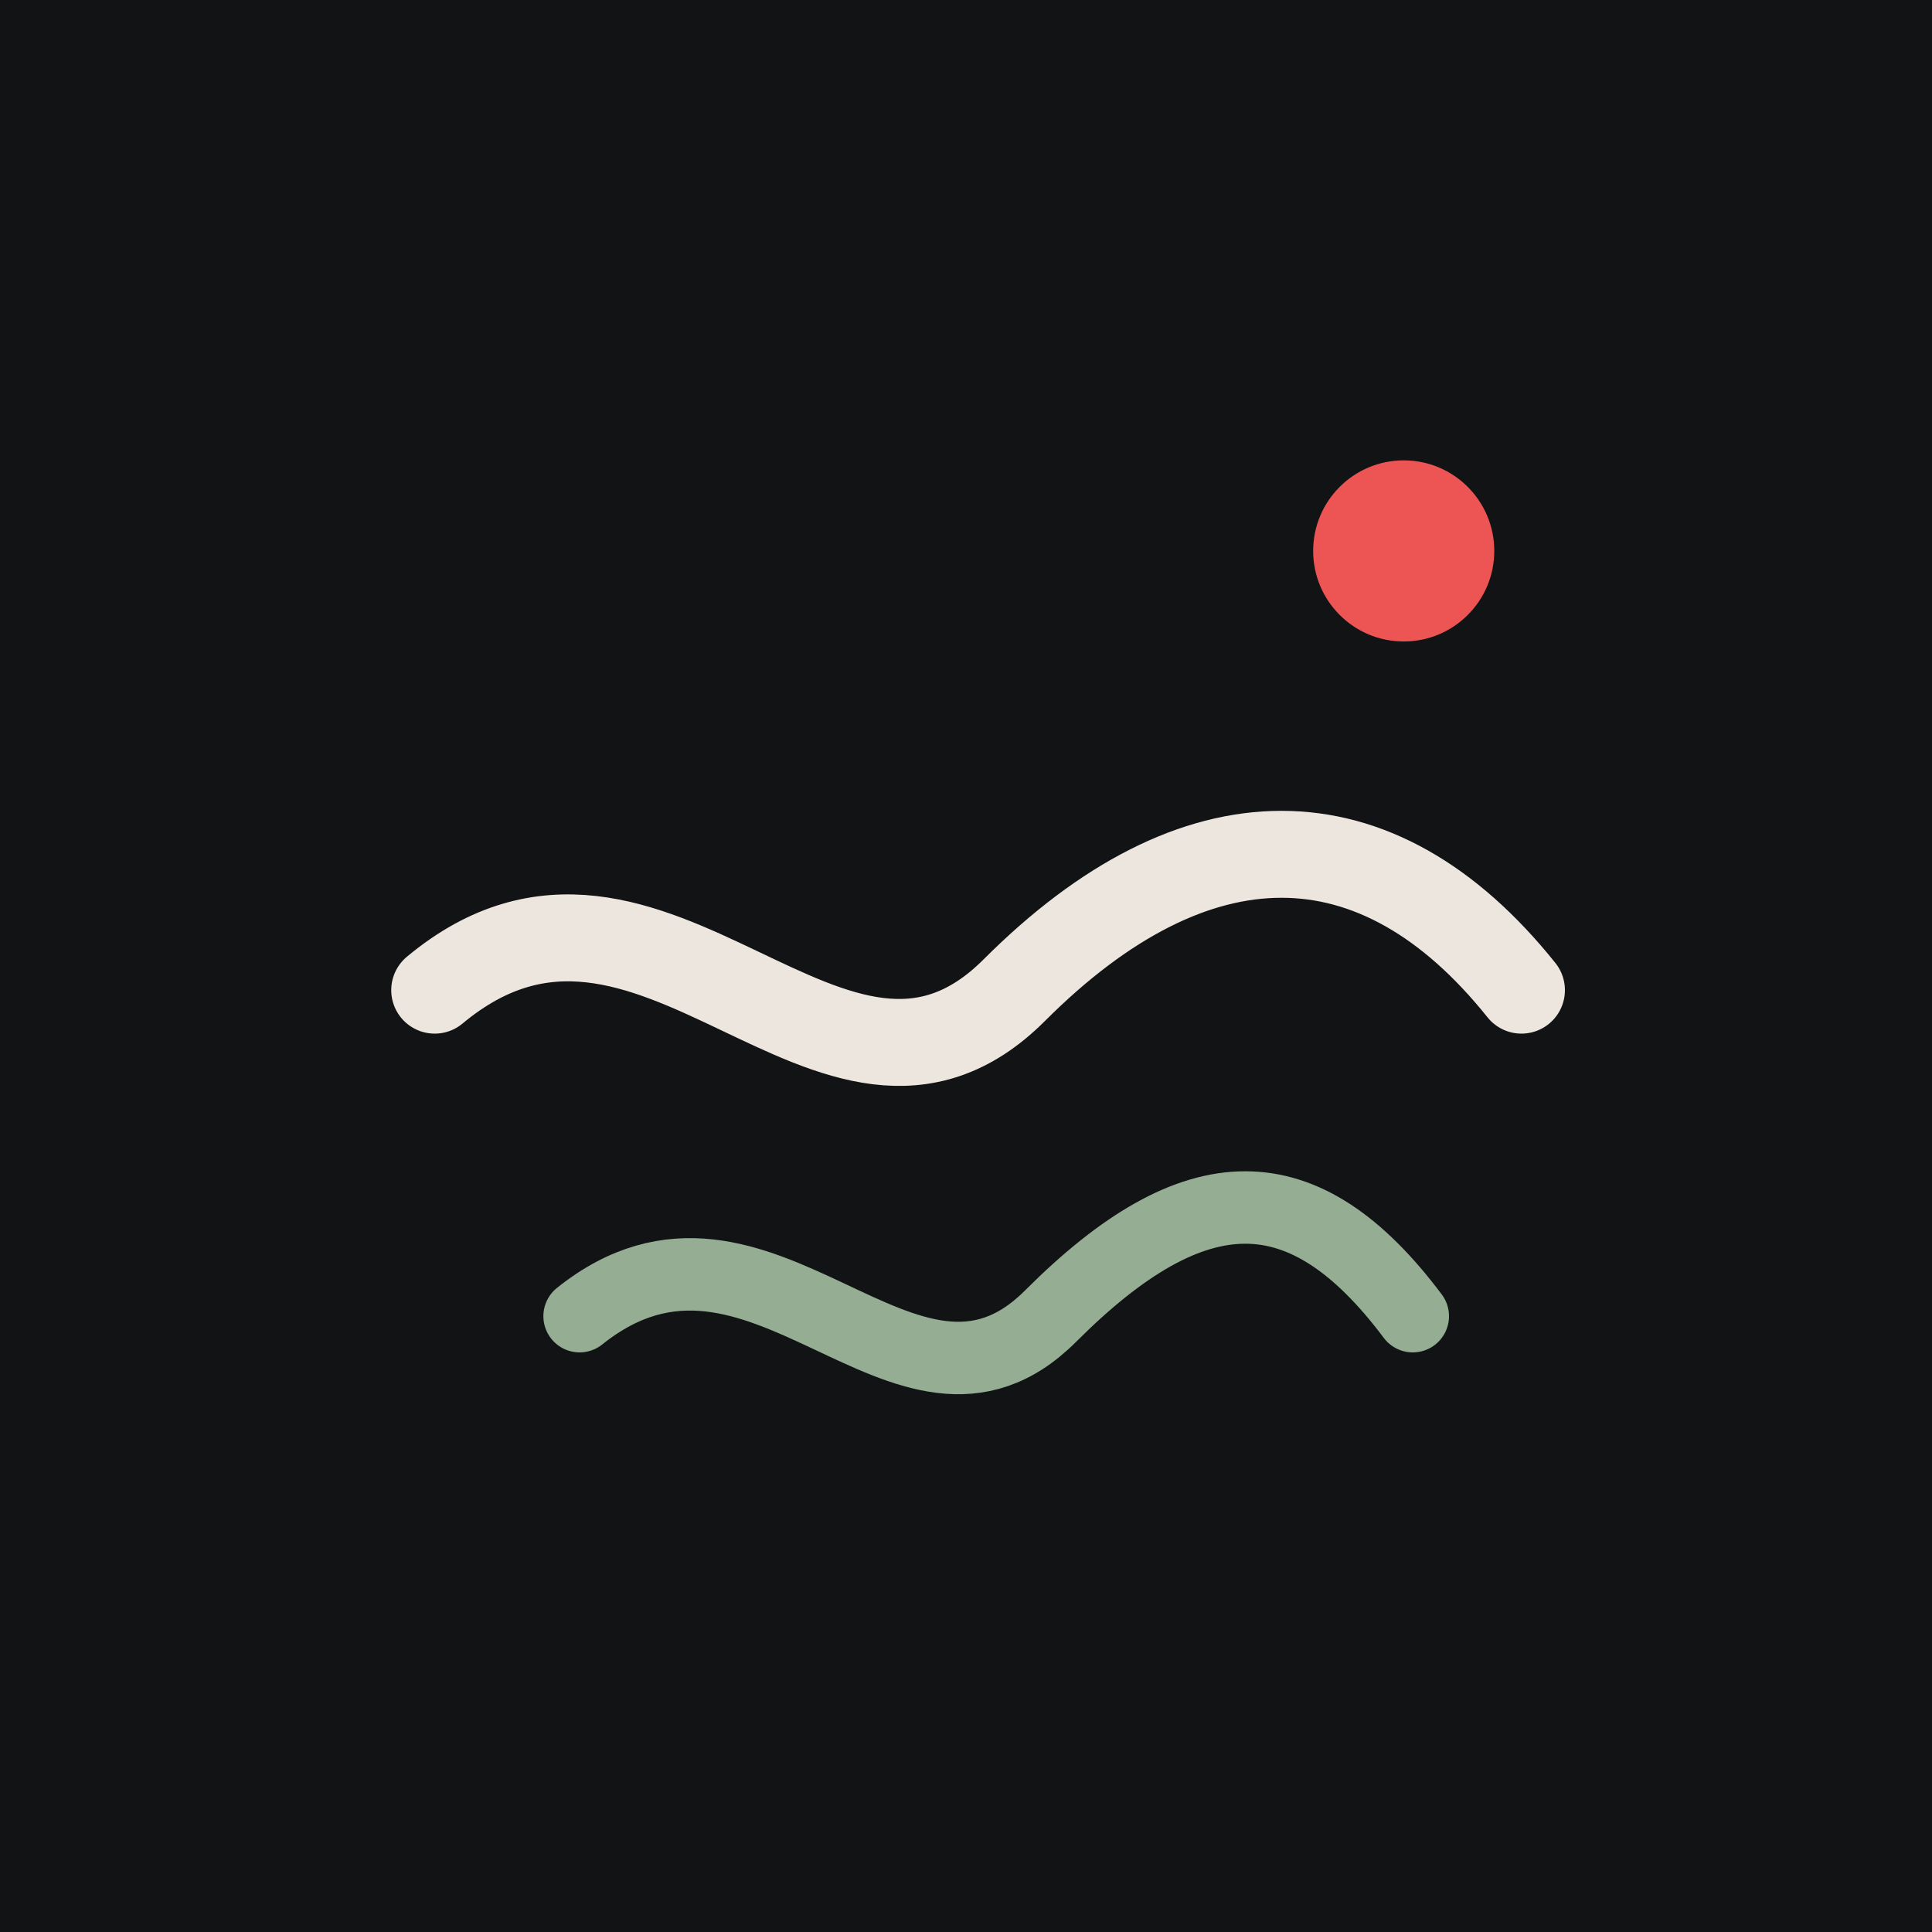
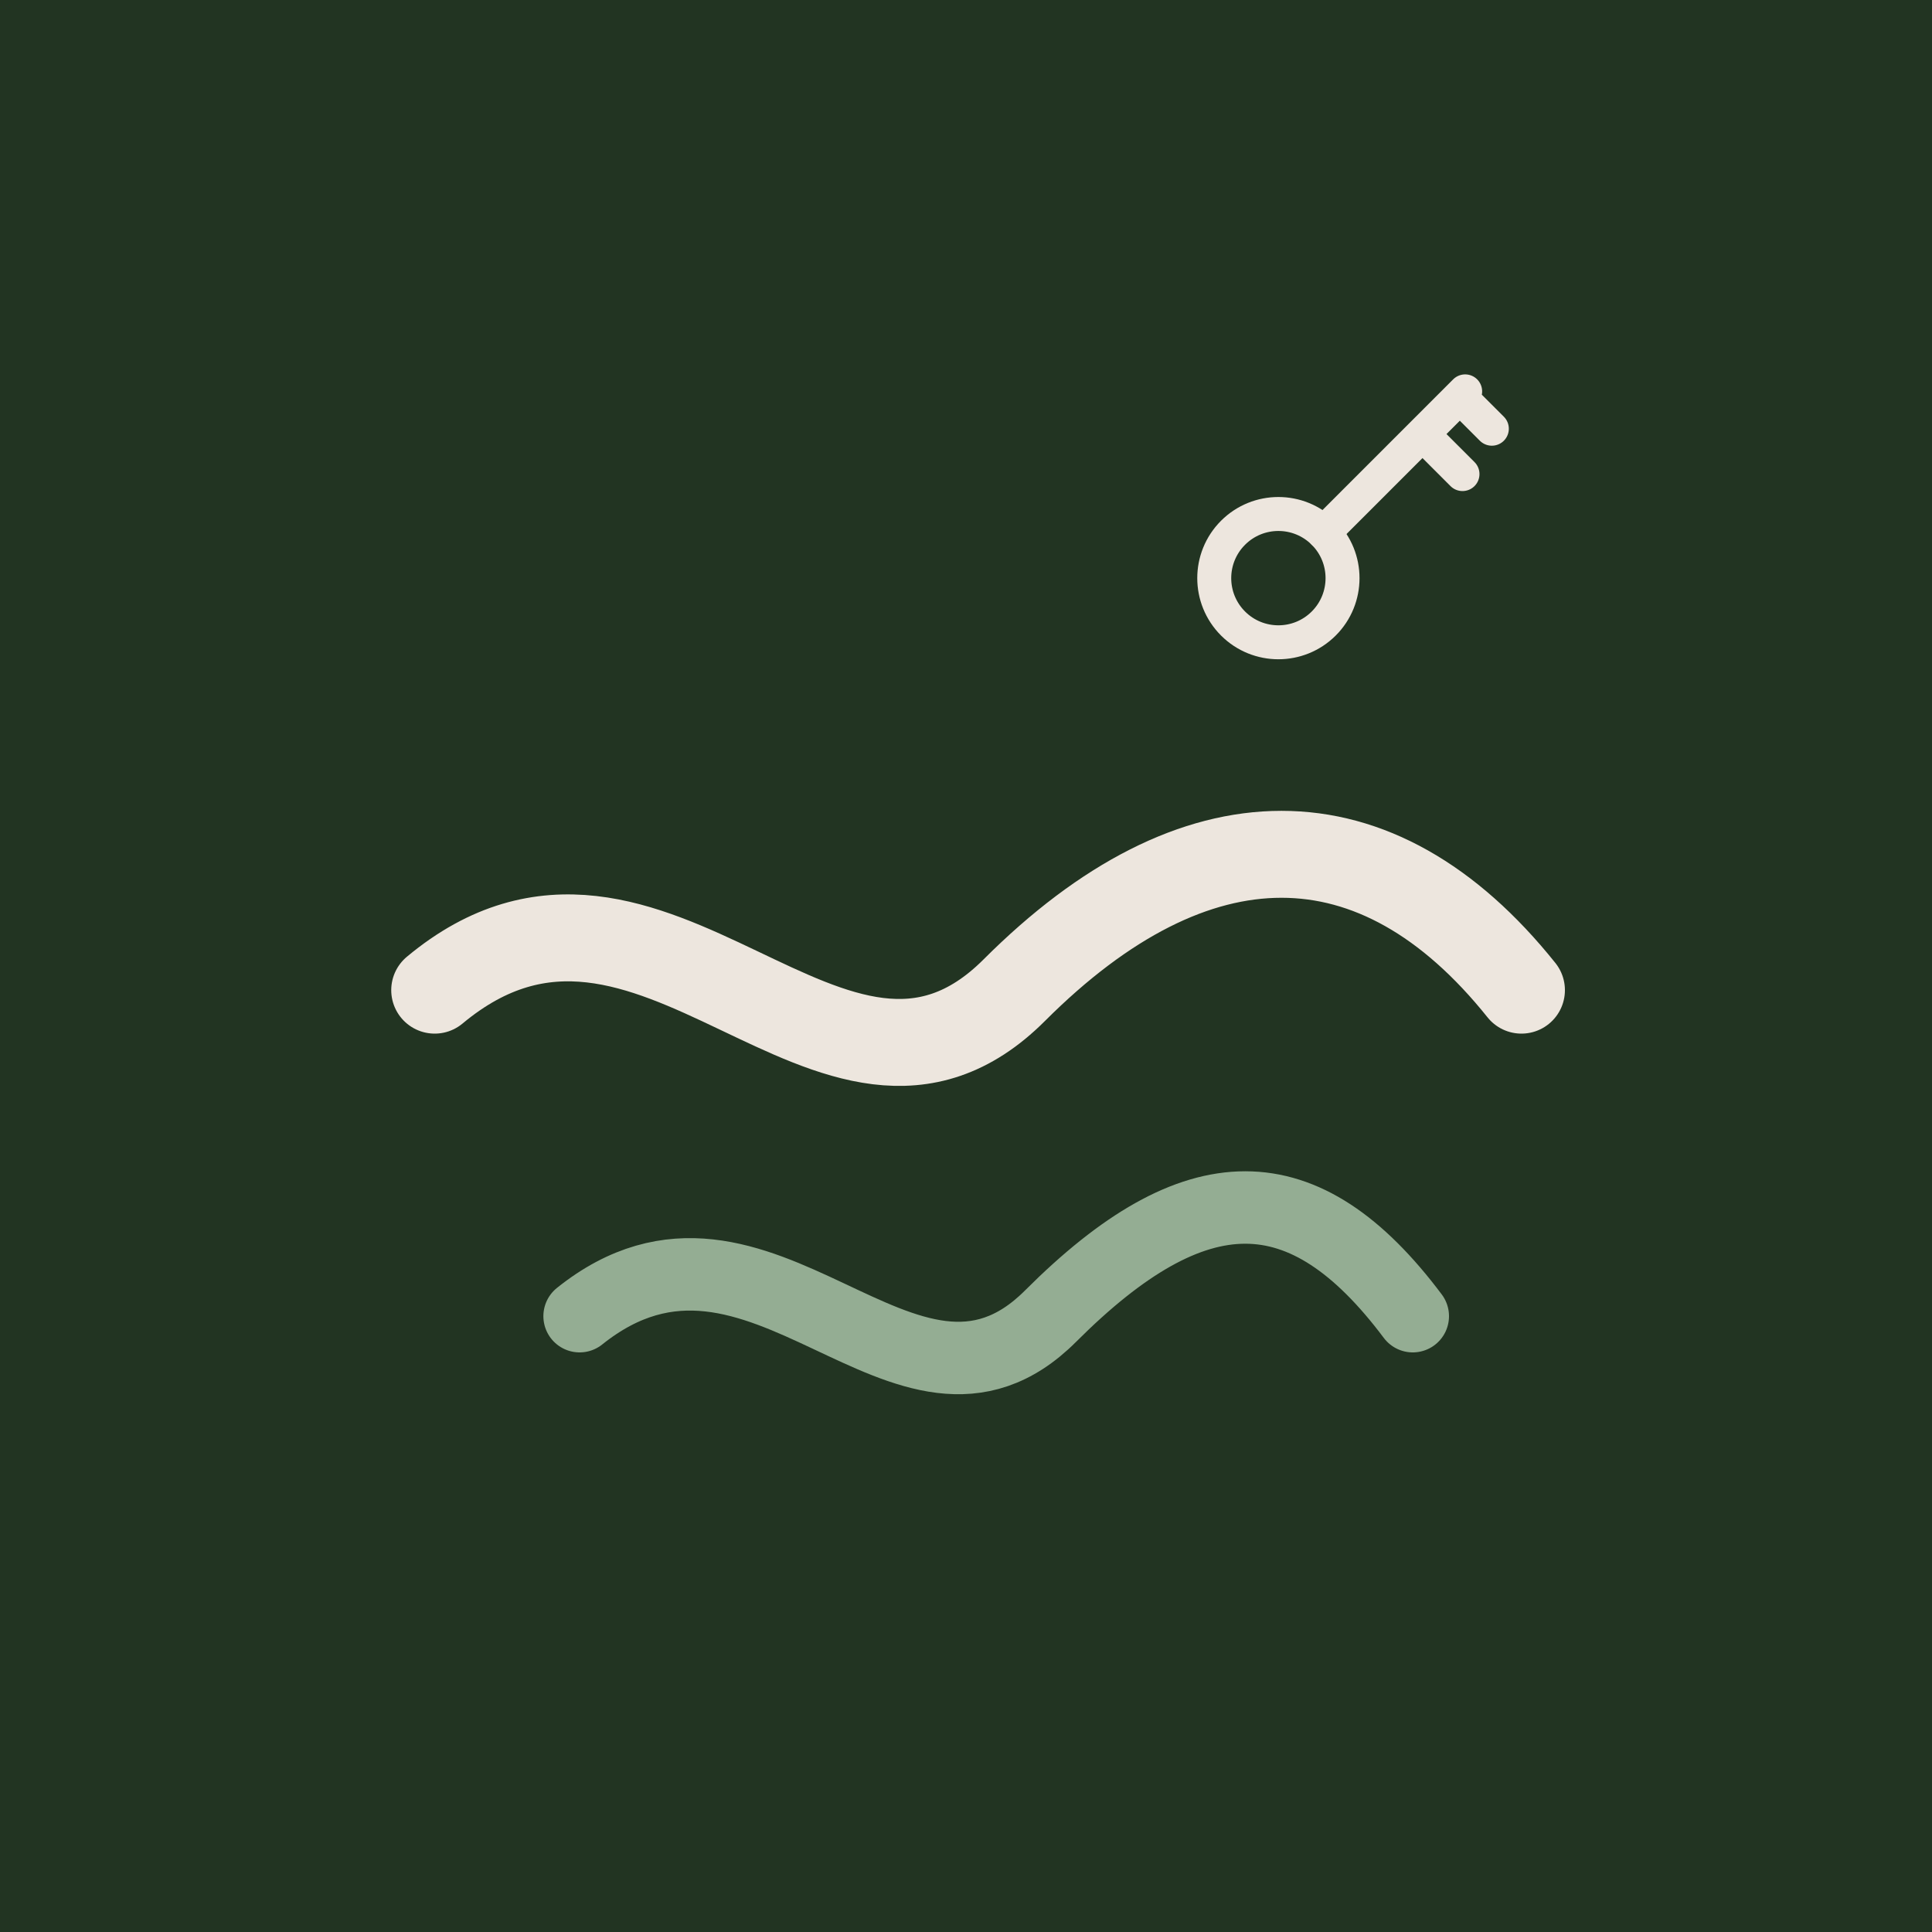
<svg xmlns="http://www.w3.org/2000/svg" viewBox="0 0 512 512">
-   <rect width="512" height="512" fill="#111315" />
+   <rect width="512" height="512" fill="#223422" />
  <g transform="translate(96,176) scale(9.6)">
    <path d="M2 9 C 8 4, 13 14, 18 9 S 28 4, 32 9" fill="none" stroke="#EDE6DE" stroke-width="2.4" stroke-linecap="round" />
    <path d="M6 18 C 11 14, 15 22, 19 18 S 26 14, 29 18" fill="none" stroke="#94AD93" stroke-width="2" stroke-linecap="round" />
  </g>
-   <circle cx="372" cy="146" r="24" fill="#ED5454" />
+   <g fill="none" stroke="#EDE6DE" stroke-width="9" stroke-linecap="round" stroke-linejoin="round" transform="translate(8,-18) rotate(-45 352 150)">
+     <circle cx="322" cy="150" r="17" />
+     <path d="M339 150 H 392 M 376 150 V 165 M 390 150 V 162" />
+   </g>
</svg>
